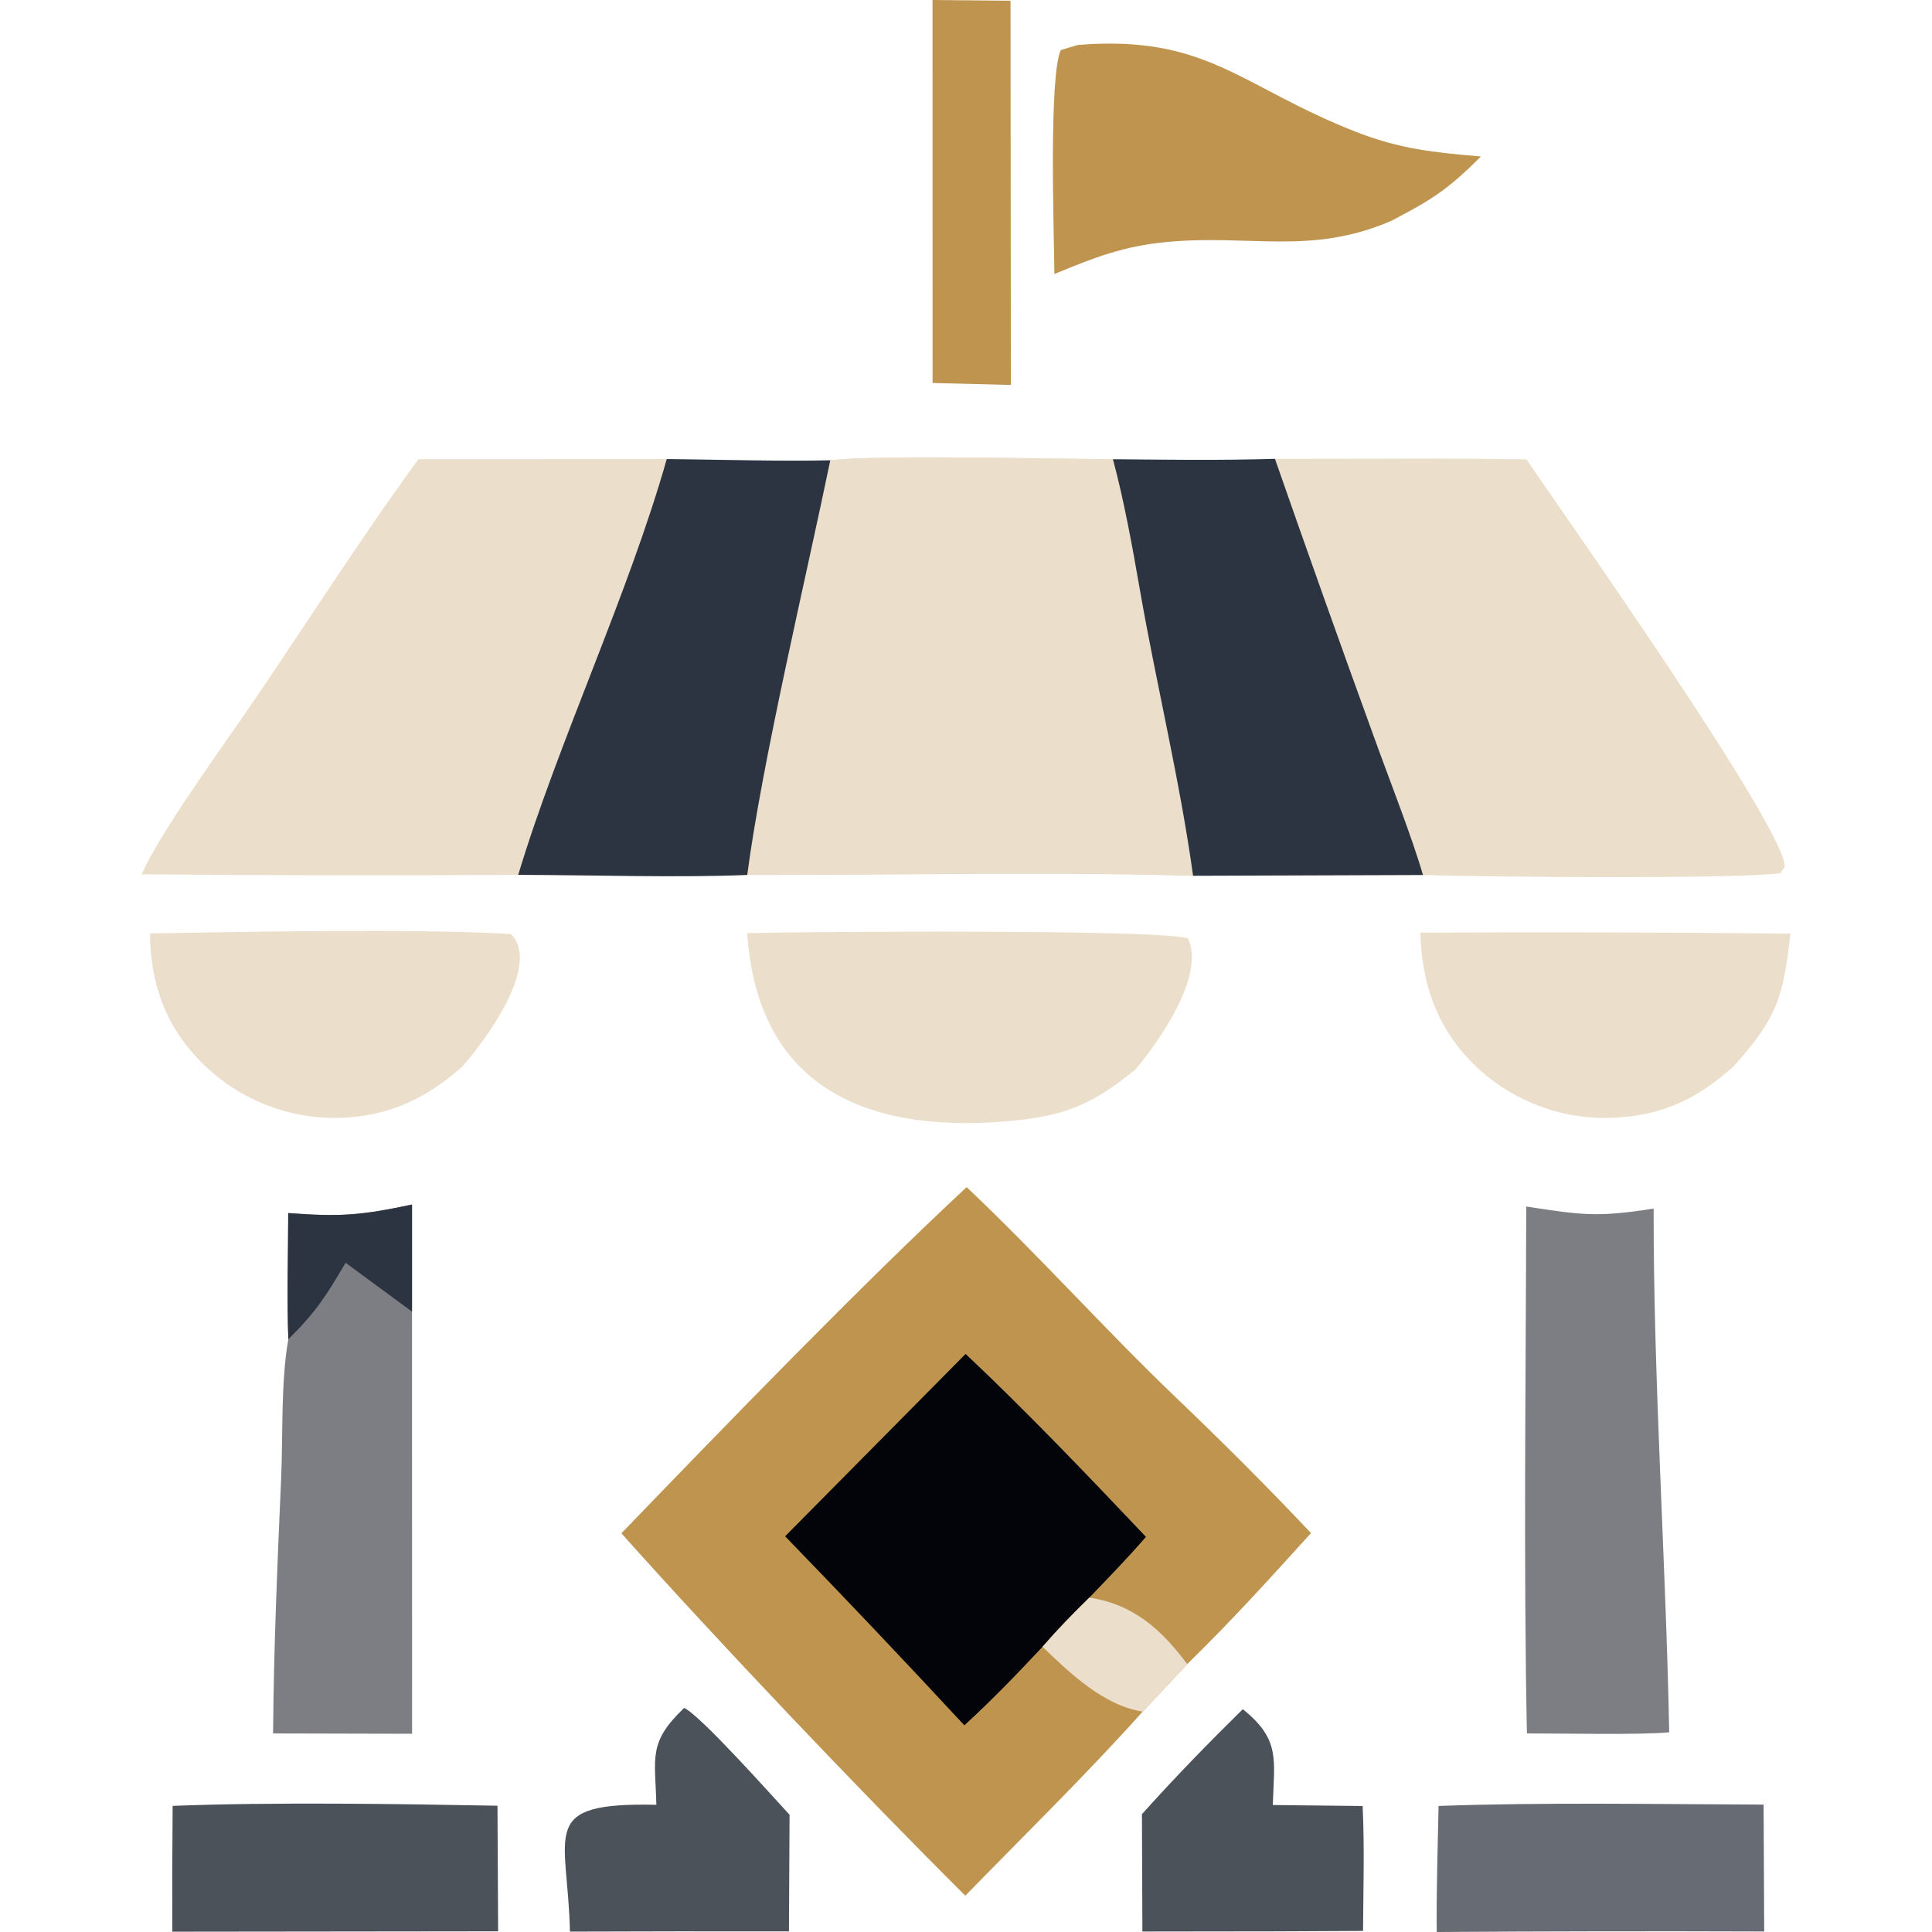
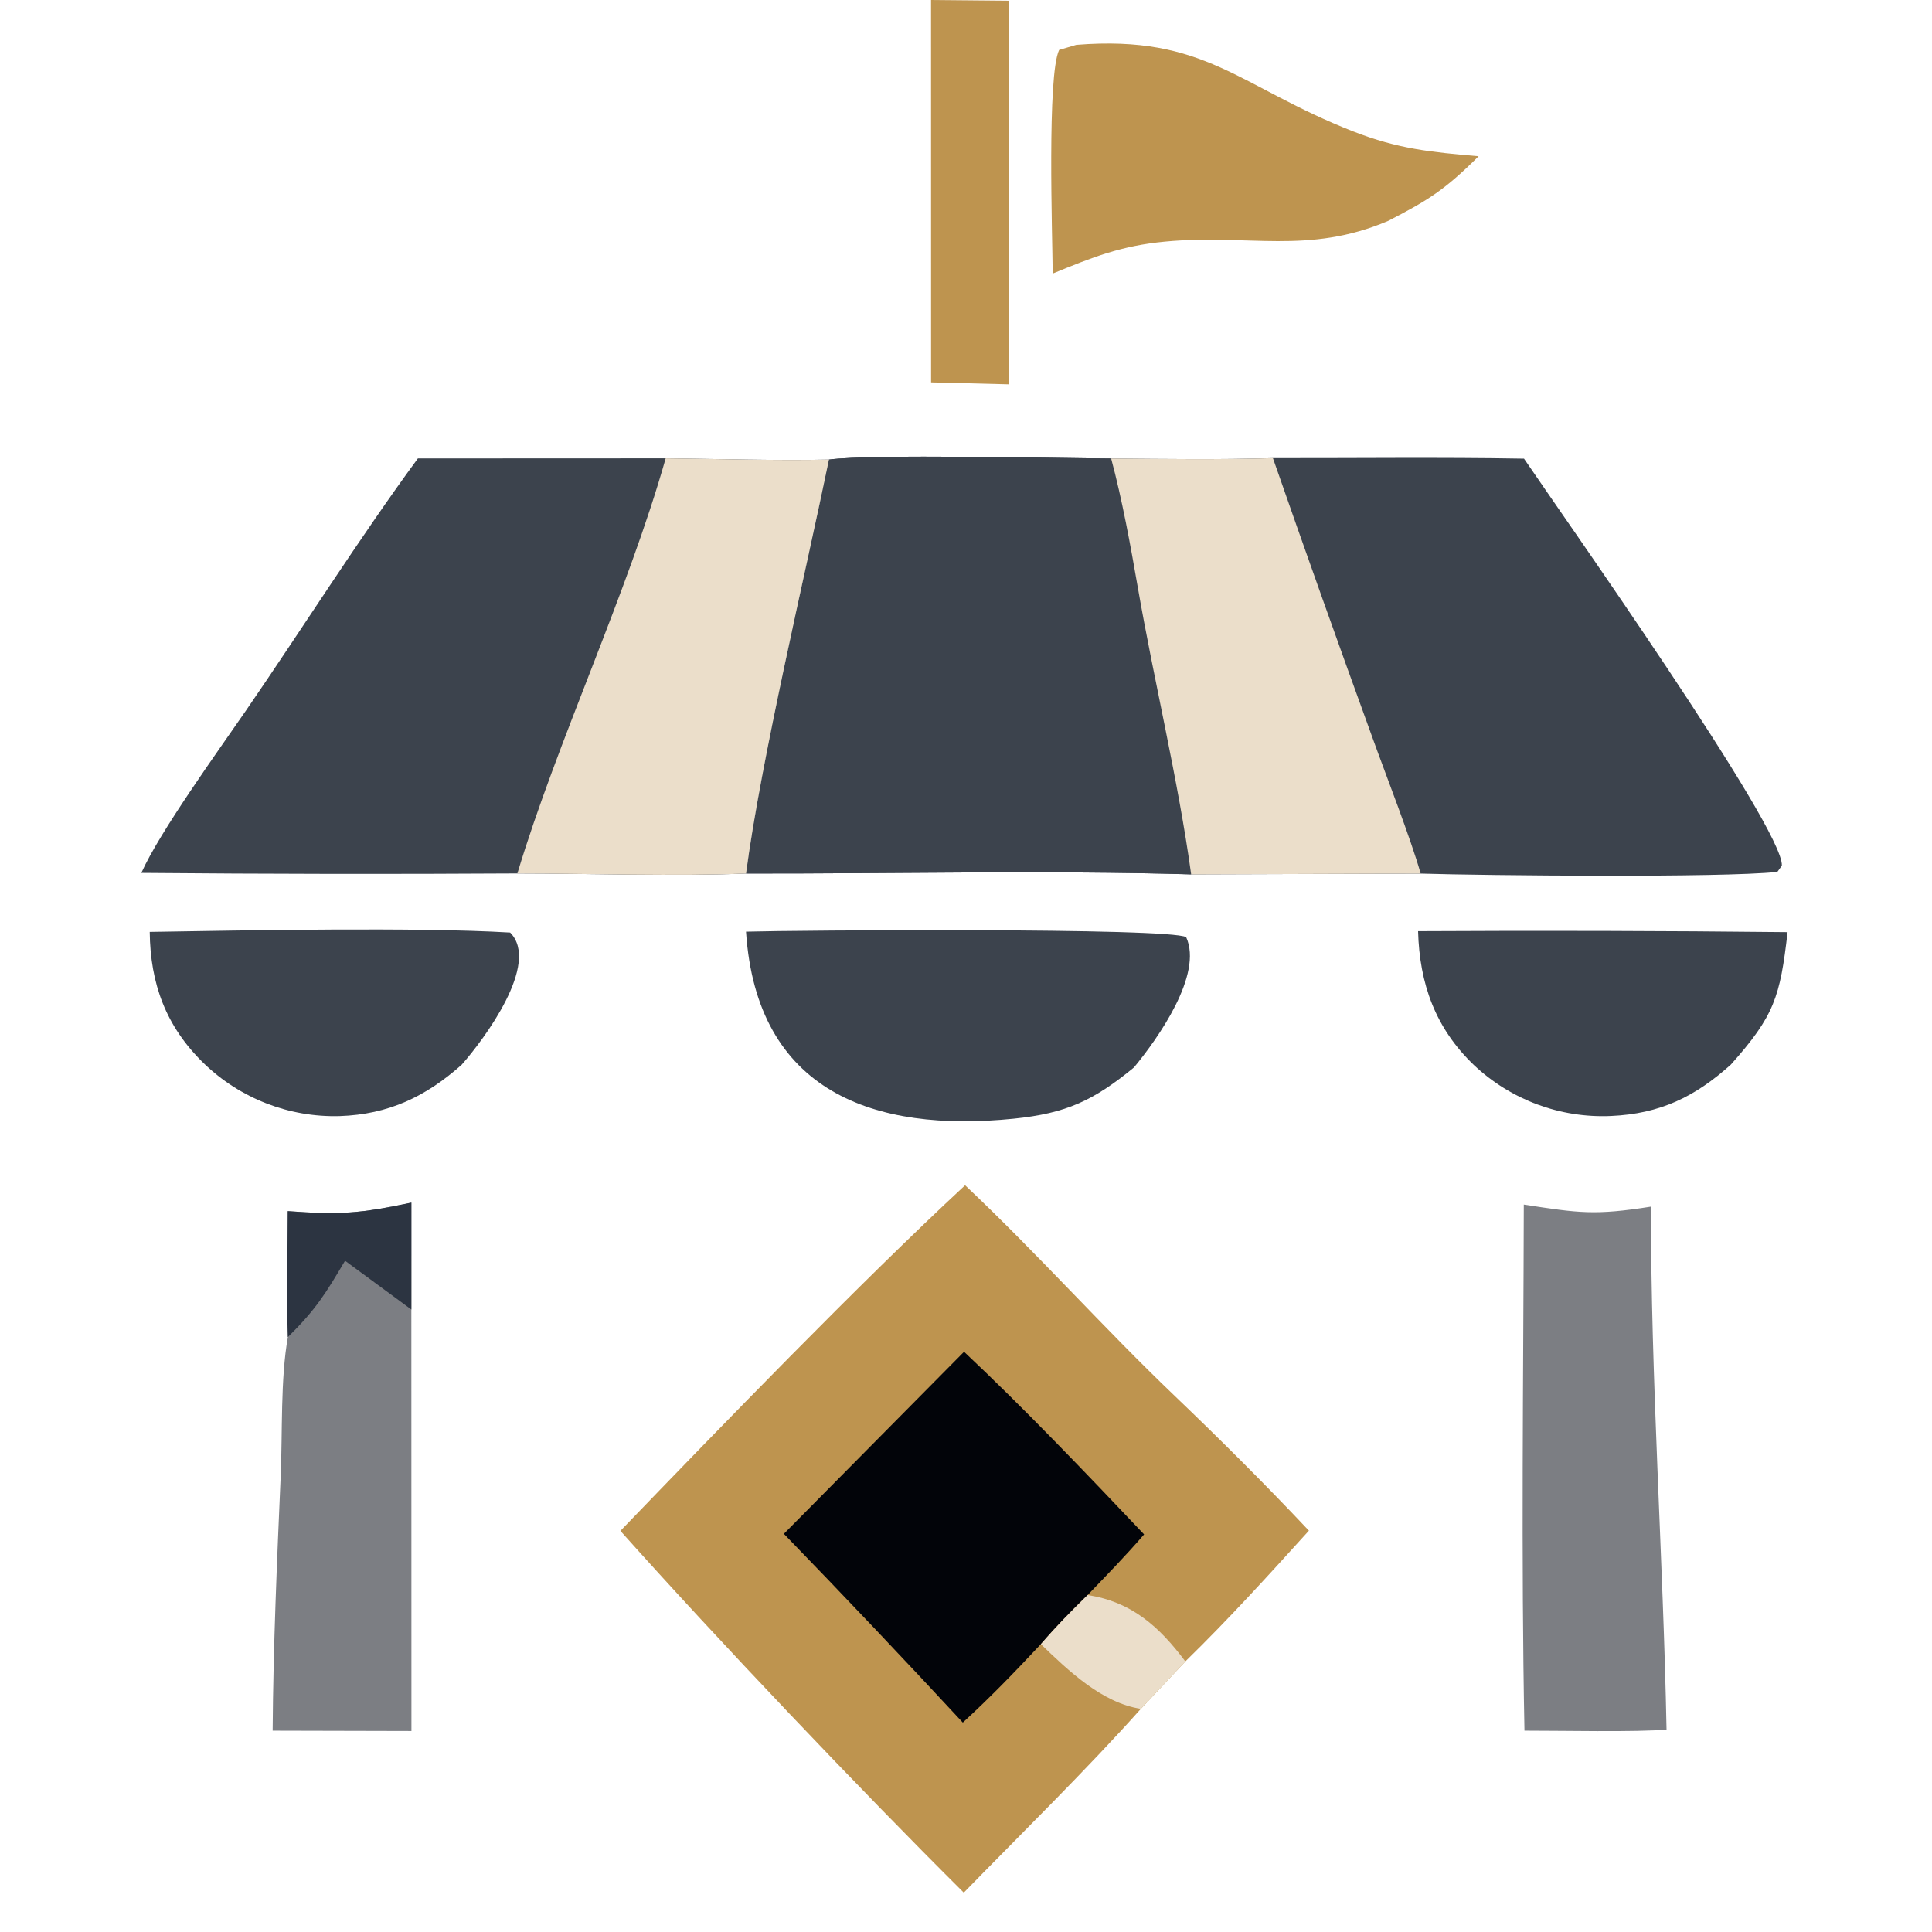
- <svg xmlns="http://www.w3.org/2000/svg" preserveAspectRatio="none" overflow="visible" style="display: block;" width="247.603" height="247.603" viewBox="0 0 247.603 247.603" fill="none">
-   <g id="SHOP">
-     <path id="Vector" d="M142.632 58.857C149.58 58.917 156.45 59.016 163.398 58.807C174.027 58.822 185.034 58.684 195.63 58.875C200.291 65.759 228.988 106.344 228.726 111.115L228.145 111.925C220.926 112.69 190.757 112.392 182.364 112.139L152.903 112.238C134.7 111.701 114.137 112.161 95.766 112.13C97.678 97.579 103.327 73.93 106.408 58.994C111.889 58.255 135.952 58.822 142.632 58.857Z" fill="#EBDECA" />
-     <path id="Vector_2" d="M106.408 58.994C111.889 58.255 135.952 58.822 142.632 58.857C144.026 64.036 145.122 70.018 146.04 75.323C148.154 87.529 151.218 100.01 152.903 112.238C134.7 111.701 114.137 112.161 95.766 112.13C97.678 97.579 103.327 73.93 106.408 58.994Z" fill="#EBDECA" />
-     <path id="Vector_3" d="M142.632 58.857C149.58 58.917 156.45 59.016 163.398 58.807C167.58 70.803 171.841 82.77 176.181 94.71C177.915 99.537 181.032 107.464 182.364 112.139L152.903 112.238C151.218 100.01 148.154 87.53 146.04 75.323C145.122 70.018 144.026 64.036 142.632 58.857Z" fill="#2C3441" />
-     <path id="Vector_4" d="M123.885 152.145C133.147 160.894 141.553 170.347 150.765 179.158C156.604 184.743 162.483 190.599 168.017 196.482C162.69 202.357 157.826 207.73 152.155 213.269L146.445 219.355C139.566 227.072 131.005 235.462 123.716 242.948C110.428 229.744 91.995 210.349 79.638 196.507C92.505 183.156 110.405 164.656 123.885 152.145Z" fill="#BE944F" />
-     <path id="Vector_5" d="M100.621 196.888L123.751 173.519C131.448 180.759 139.569 189.262 146.861 196.961C144.532 199.671 142.078 202.174 139.607 204.751C137.378 206.943 135.682 208.66 133.608 211.052C130.16 214.725 127.289 217.715 123.592 221.117C116.026 212.955 108.368 204.878 100.621 196.888Z" fill="#020409" />
-     <path id="Vector_6" d="M133.608 211.052C135.682 208.66 137.378 206.943 139.607 204.751C145.205 205.584 148.809 208.782 152.155 213.269L146.445 219.355C141.465 218.603 137.122 214.438 133.608 211.052Z" fill="#EBDECA" />
-     <path id="Vector_7" d="M85.449 58.833C92.163 58.904 99.756 59.137 106.408 58.994C103.327 73.93 97.678 97.579 95.766 112.13C86.959 112.501 75.362 112.13 66.413 112.121C50.323 112.218 34.233 112.194 18.143 112.051C20.533 106.725 27.933 96.505 31.578 91.203C38.811 80.681 46.125 69.076 53.64 58.847L85.449 58.833Z" fill="#EBDECA" />
-     <path id="Vector_8" d="M85.449 58.833C92.163 58.904 99.756 59.137 106.408 58.994C103.327 73.93 97.678 97.579 95.766 112.13C86.959 112.501 75.362 112.13 66.413 112.121C71.495 95.237 80.575 76.065 85.449 58.833Z" fill="#2C3441" />
-     <path id="Vector_9" d="M195.601 154.626C202.698 155.718 204.715 156.028 211.929 154.889C211.891 176.875 213.495 199.889 213.924 222.009C210.359 222.369 199.738 222.141 195.687 222.155C195.247 199.984 195.553 176.84 195.601 154.626Z" fill="#7C7E83" />
-     <path id="Vector_10" d="M95.763 119.592C102.052 119.404 149.974 119.058 152.26 120.295C154.459 125.085 148.622 133.324 145.56 137.021C140.379 141.267 136.887 142.914 130.103 143.601C112.252 145.408 97.127 140.198 95.763 119.592Z" fill="#EBDECA" />
-     <path id="Vector_11" d="M36.939 155.466C43.674 155.963 46.221 155.764 52.804 154.374L52.803 168.095L52.813 222.199L34.997 222.156C35.079 211.251 35.555 200.363 36.03 189.468C36.274 183.877 35.987 176.99 36.953 171.636C36.759 166.597 36.928 160.579 36.939 155.466Z" fill="#7C7E83" />
-     <path id="Vector_12" d="M36.939 155.466C43.674 155.963 46.221 155.764 52.804 154.374L52.803 168.095L44.291 161.836C41.779 166.08 40.57 168.062 36.953 171.636C36.759 166.597 36.928 160.579 36.939 155.466Z" fill="#2C3441" />
-     <path id="Vector_13" d="M138.152 5.759C154.742 4.425 159.037 11.129 173.725 16.876C179.449 19.116 183.711 19.534 189.801 20.057C185.487 24.348 183.4 25.667 178.197 28.353C167.898 32.741 160.214 30.005 149.556 31.012C143.921 31.544 140.263 33.006 135.129 35.116C135.084 29.996 134.398 9.644 135.956 6.409L138.152 5.759Z" fill="#BE944F" />
-     <path id="Vector_14" d="M19.22 119.623C31.734 119.42 53.423 118.993 65.483 119.706C69.412 123.649 62.151 133.406 59.253 136.682C54.644 140.775 49.874 143.049 43.614 143.265C37.117 143.448 30.821 141.003 26.152 136.483C21.3 131.764 19.289 126.273 19.22 119.623Z" fill="#EBDECA" />
-     <path id="Vector_15" d="M182.031 119.53C197.841 119.442 213.651 119.484 229.46 119.654C228.505 127.969 227.767 130.388 222.173 136.663C217.566 140.796 213.099 142.971 206.795 143.251C200.286 143.543 193.936 141.183 189.196 136.712C184.241 131.971 182.212 126.261 182.031 119.53Z" fill="#EBDECA" />
-     <path id="Vector_16" d="M184.365 231.449C197.794 230.964 212.505 231.23 226.02 231.276L226.099 247.537C212.109 247.487 198.119 247.509 184.129 247.603C184.077 242.279 184.259 236.786 184.365 231.449Z" fill="#676B73" />
-     <path id="Vector_17" d="M22.126 231.44C35.022 230.94 50.837 231.182 63.757 231.419L63.841 247.516L22.084 247.563C22.062 242.188 22.076 236.814 22.126 231.44Z" fill="#4C5259" />
-     <path id="Vector_18" d="M87.677 218.888C89.755 219.806 99.033 230.254 101.189 232.575L101.111 247.524L86.744 247.52L73.046 247.552C72.748 234.747 68.852 230.982 84.118 231.299C83.961 225.138 83.045 223.331 87.677 218.888Z" fill="#4C5259" />
-     <path id="Vector_19" d="M159.273 219.047C164.152 222.944 163.284 225.547 163.124 231.33L174.632 231.455C174.884 236.58 174.721 242.293 174.684 247.465L163.794 247.52L146.408 247.542L146.35 232.501C150.75 227.603 154.619 223.649 159.273 219.047Z" fill="#4C5259" />
-     <path id="Vector_20" d="M119.512 0L129.507 0.092L129.55 49.336L119.518 49.083L119.512 0Z" fill="#BE944F" />
-   </g>
+ <svg xmlns="http://www.w3.org/2000/svg" width="248" height="248" viewBox="0 0 248 248" fill="none">
+   <path d="M142.632 58.857C149.58 58.917 156.45 59.016 163.398 58.807C174.027 58.822 185.034 58.684 195.63 58.875C200.291 65.759 228.988 106.344 228.726 111.115L228.145 111.925C220.926 112.69 190.757 112.392 182.364 112.139L152.903 112.238C134.7 111.701 114.137 112.161 95.766 112.13C97.678 97.579 103.327 73.93 106.408 58.994C111.889 58.255 135.952 58.822 142.632 58.857Z" fill="#3C434D" />
+   <path d="M106.408 58.994C111.889 58.255 135.952 58.822 142.632 58.857C144.026 64.036 145.122 70.018 146.04 75.323C148.154 87.529 151.218 100.01 152.903 112.238C134.7 111.701 114.137 112.161 95.766 112.13C97.678 97.579 103.327 73.93 106.408 58.994Z" fill="#3C434D" />
+   <path d="M142.632 58.857C149.58 58.917 156.45 59.016 163.398 58.807C167.58 70.802 171.841 82.77 176.181 94.709C177.915 99.537 181.032 107.464 182.364 112.139L152.903 112.238C151.218 100.01 148.154 87.529 146.04 75.323C145.122 70.018 144.026 64.036 142.632 58.857Z" fill="#EBDECA" />
+   <path d="M123.885 152.145C133.147 160.894 141.553 170.347 150.765 179.158C156.604 184.743 162.483 190.599 168.017 196.482C162.69 202.357 157.826 207.73 152.155 213.269L146.445 219.355C139.566 227.072 131.005 235.462 123.716 242.948C110.428 229.744 91.995 210.349 79.638 196.507C92.505 183.156 110.405 164.656 123.885 152.145Z" fill="#BE944F" />
+   <path d="M100.621 196.888L123.751 173.519C131.448 180.759 139.569 189.262 146.861 196.961C144.532 199.671 142.078 202.174 139.607 204.751C137.378 206.943 135.682 208.66 133.608 211.052C130.16 214.725 127.289 217.715 123.592 221.117C116.026 212.955 108.368 204.878 100.621 196.888Z" fill="#020409" />
+   <path d="M133.608 211.052C135.681 208.66 137.378 206.943 139.607 204.751C145.205 205.584 148.809 208.782 152.155 213.269L146.445 219.355C141.465 218.603 137.122 214.438 133.608 211.052Z" fill="#EBDECA" />
+   <path d="M85.449 58.833C92.163 58.904 99.756 59.137 106.408 58.994C103.327 73.93 97.678 97.579 95.766 112.13C86.959 112.501 75.362 112.13 66.413 112.121C50.323 112.218 34.233 112.195 18.143 112.051C20.533 106.725 27.933 96.505 31.578 91.203C38.811 80.681 46.125 69.077 53.64 58.847L85.449 58.833Z" fill="#3C434D" />
+   <path d="M85.449 58.833C92.163 58.904 99.756 59.137 106.408 58.994C103.327 73.93 97.678 97.579 95.766 112.13C86.959 112.501 75.362 112.13 66.413 112.121C71.495 95.237 80.575 76.066 85.449 58.833Z" fill="#EBDECA" />
+   <path d="M195.601 154.626C202.698 155.718 204.715 156.028 211.929 154.889C211.891 176.875 213.495 199.889 213.924 222.009C210.359 222.369 199.738 222.141 195.687 222.155C195.247 199.984 195.553 176.84 195.601 154.626Z" fill="#7C7E83" />
+   <path d="M95.763 119.592C102.052 119.404 149.974 119.058 152.26 120.294C154.459 125.085 148.622 133.324 145.56 137.021C140.379 141.267 136.887 142.914 130.103 143.601C112.252 145.408 97.127 140.197 95.763 119.592Z" fill="#3C434D" />
+   <path d="M36.939 155.466C43.674 155.963 46.221 155.764 52.804 154.374L52.803 168.095L52.813 222.199L34.997 222.156C35.079 211.251 35.555 200.363 36.03 189.468C36.274 183.877 35.987 176.99 36.953 171.636C36.759 166.597 36.928 160.579 36.939 155.466Z" fill="#7C7E83" />
+   <path d="M36.939 155.466C43.674 155.963 46.221 155.764 52.804 154.374L52.803 168.095L44.291 161.836C41.779 166.08 40.57 168.062 36.953 171.636C36.759 166.597 36.928 160.579 36.939 155.466Z" fill="#2C3441" />
+   <path d="M138.152 5.759C154.742 4.425 159.037 11.129 173.725 16.876C179.449 19.116 183.711 19.534 189.801 20.057C185.487 24.348 183.4 25.667 178.197 28.353C167.898 32.741 160.214 30.005 149.556 31.012C143.921 31.544 140.263 33.006 135.129 35.116C135.084 29.996 134.398 9.644 135.956 6.409L138.152 5.759Z" fill="#BE944F" />
+   <path d="M19.22 119.623C31.734 119.42 53.423 118.993 65.483 119.706C69.412 123.649 62.15 133.406 59.253 136.682C54.644 140.775 49.874 143.049 43.614 143.265C37.117 143.448 30.821 141.003 26.152 136.483C21.3 131.764 19.289 126.273 19.22 119.623Z" fill="#3C434D" />
+   <path d="M182.031 119.53C197.841 119.442 213.651 119.484 229.46 119.654C228.505 127.969 227.767 130.389 222.173 136.663C217.566 140.796 213.1 142.971 206.795 143.251C200.286 143.543 193.936 141.183 189.196 136.712C184.241 131.971 182.212 126.261 182.031 119.53Z" fill="#3C434D" />
+   <path d="M119.512 0L129.507 0.092L129.55 49.336L119.518 49.083L119.512 0Z" fill="#BE944F" />
</svg>
